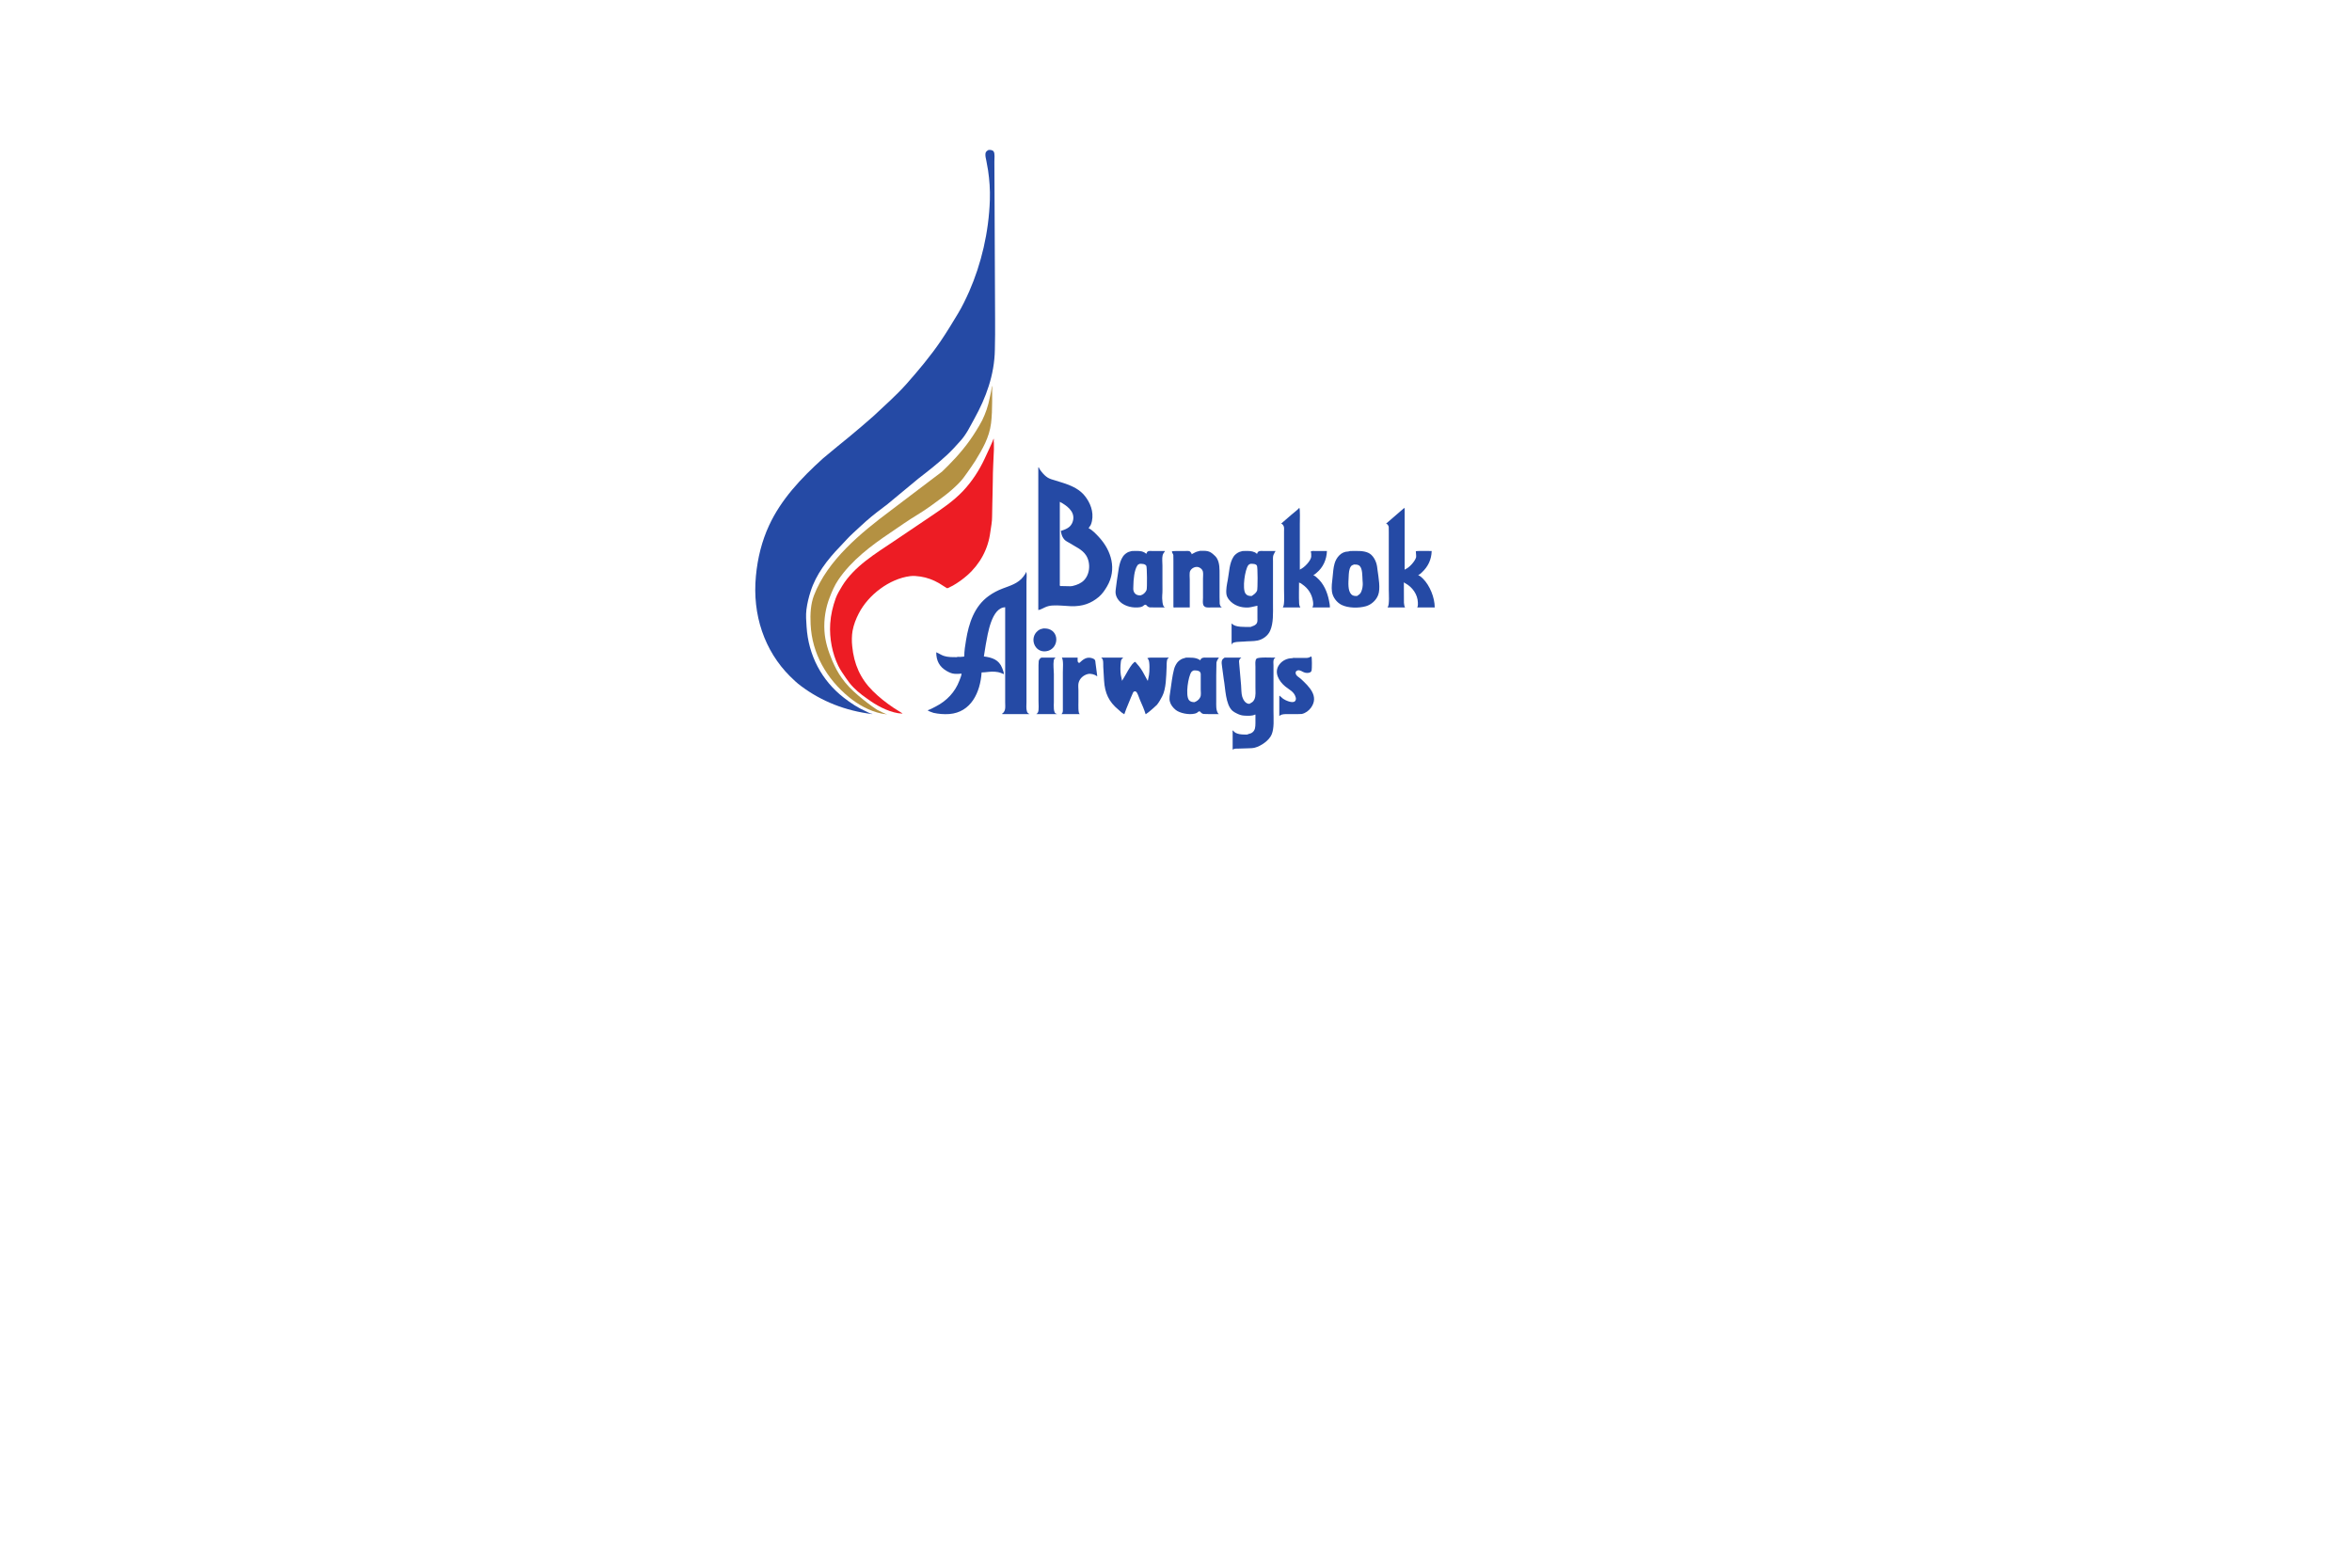
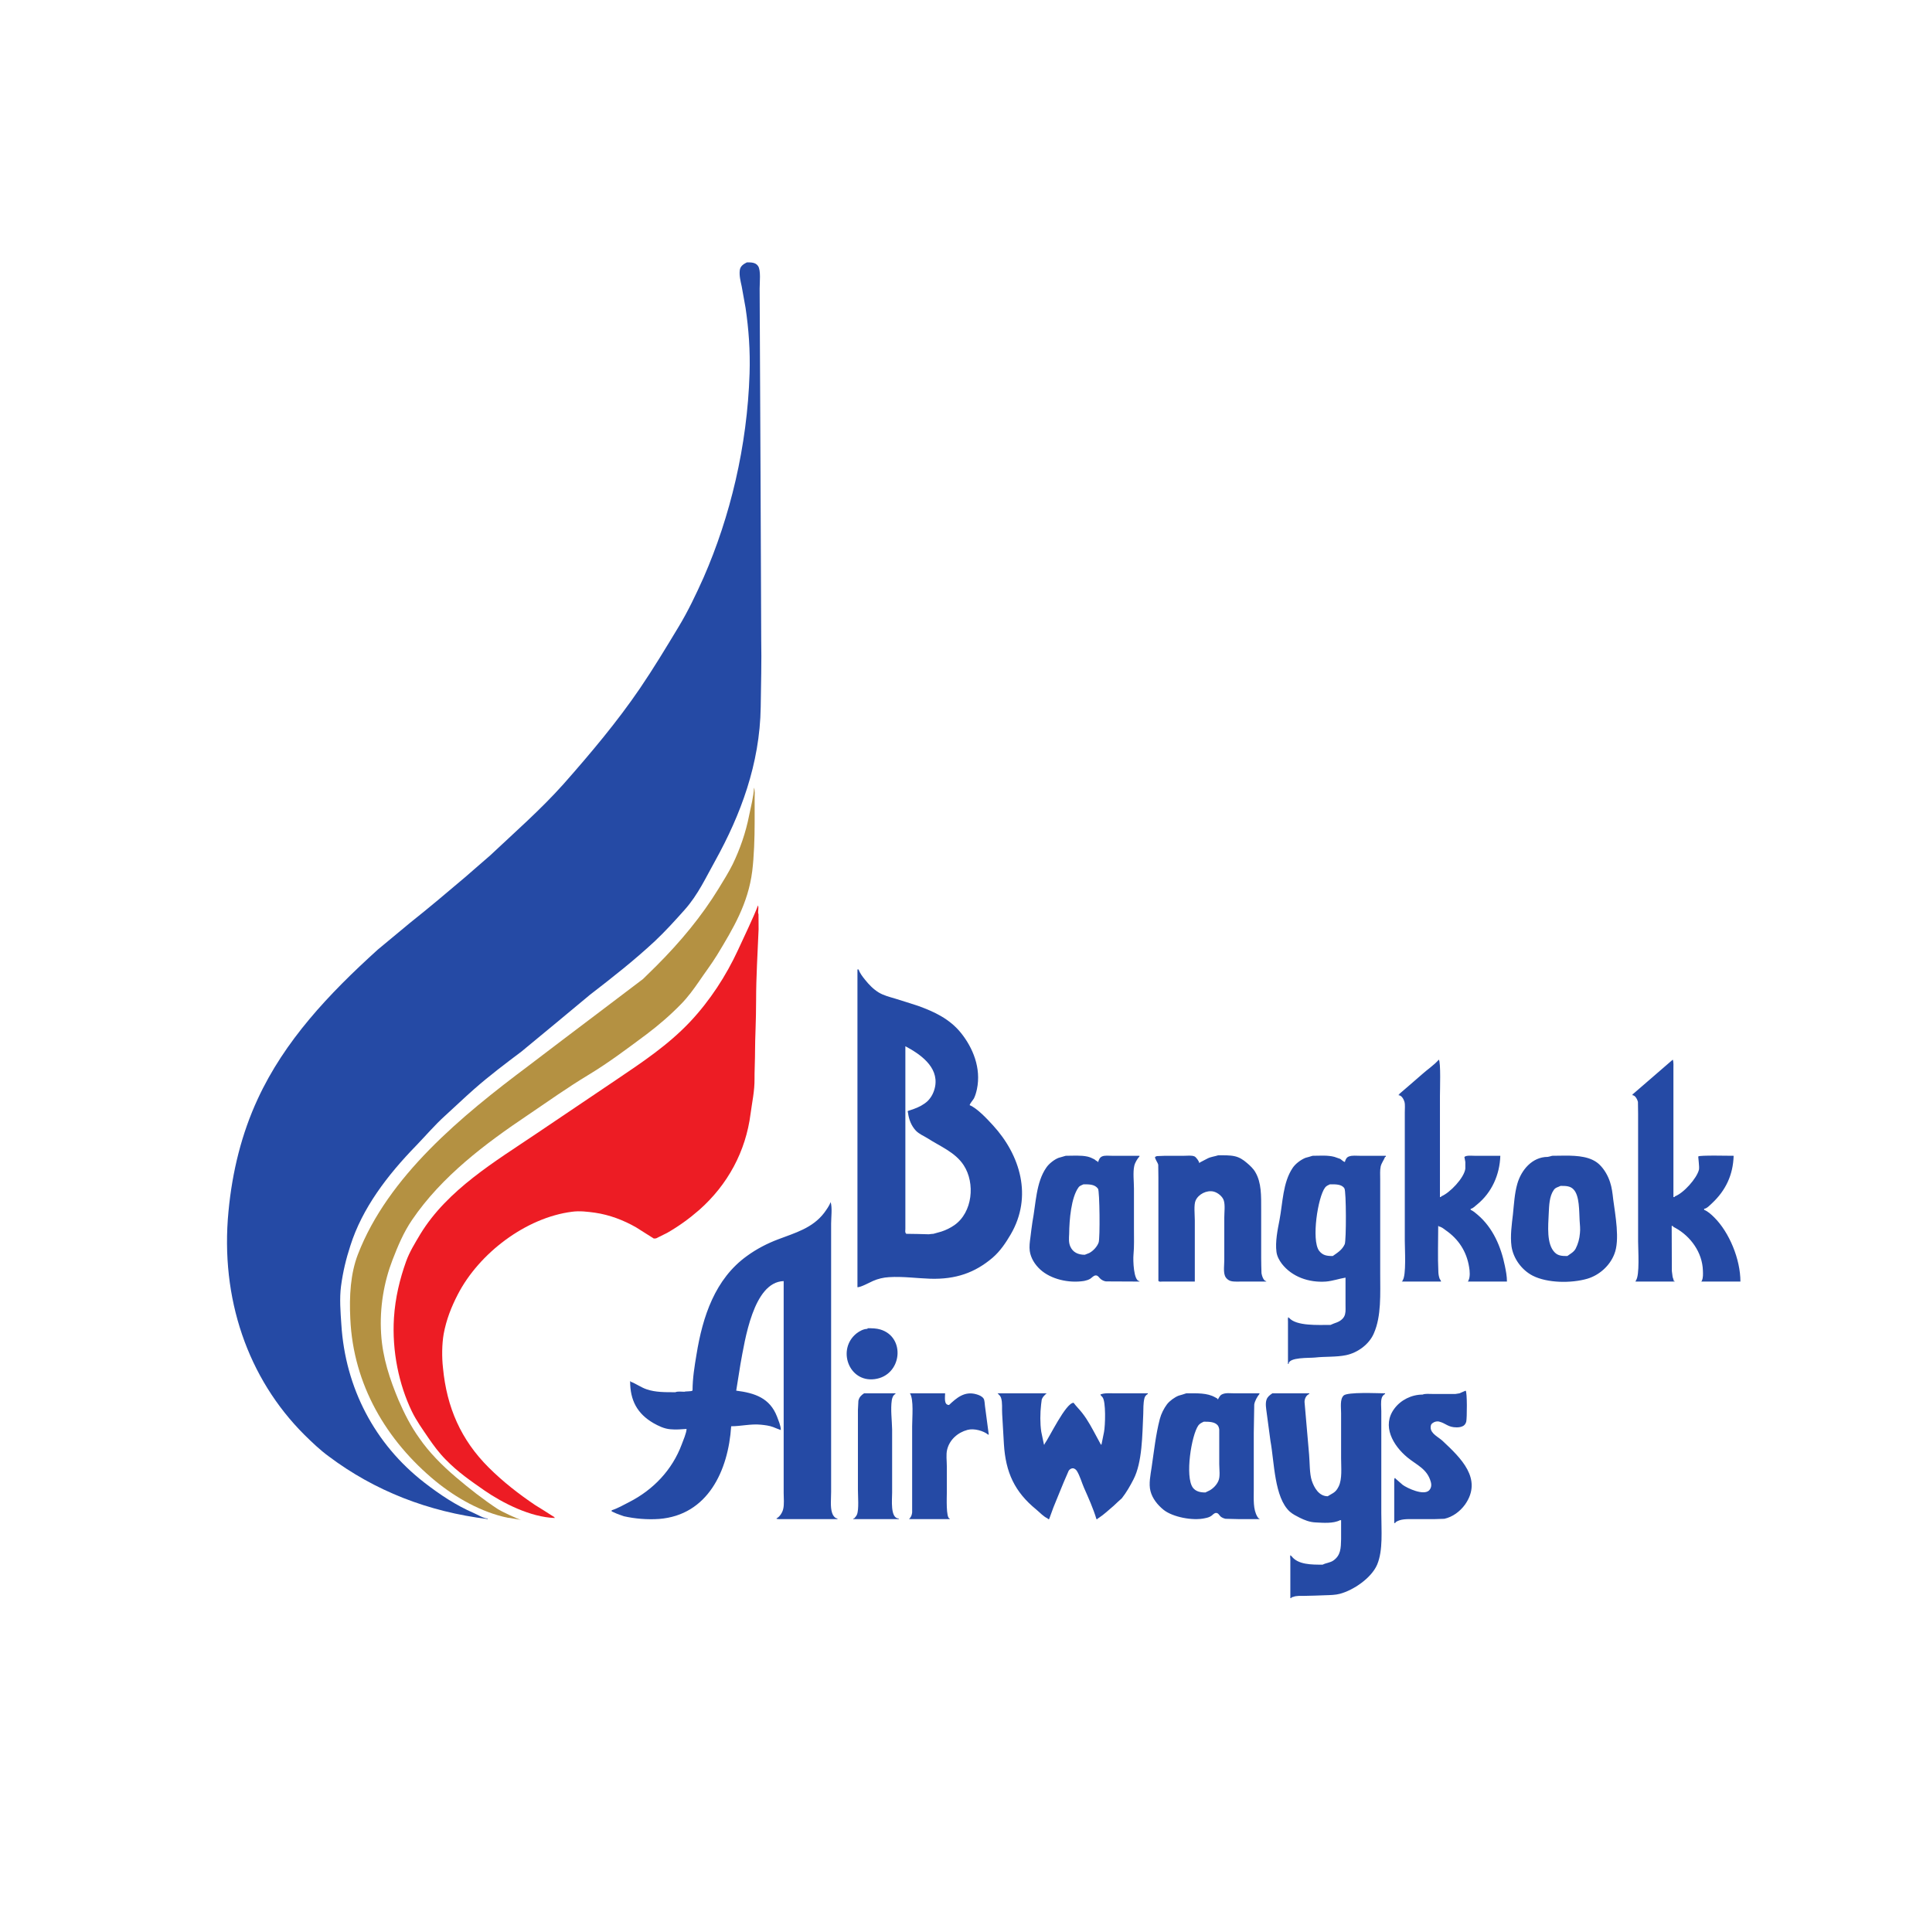
- <svg xmlns="http://www.w3.org/2000/svg" height="800" width="1200" viewBox="-78 -114.752 800 1200">
+ <svg xmlns="http://www.w3.org/2000/svg" viewBox="-78 -90.162 654.765 663.924" width="654.765" height="663.924">
  <path d="M216.616 242.994v109.2c1.221 0 4.092-1.617 5.362-2.167 1.648-.734 3.596-1.204 5.525-1.3 4.75-.3 9.469.387 14.083.541 8.823.27 15.41-2.07 21.45-7.204 2.666-2.296 4.562-5.18 6.23-8.016 7.61-13.036 3.298-27.256-6.067-37.484-2.007-2.2-5.428-5.872-8.017-6.933 0-.492 1.181-1.808 1.463-2.33.494-1.012.786-2.095 1.029-3.195 1.512-7.237-1.409-14.218-5.471-19.283-3.926-4.883-9.246-7.33-14.733-9.317-2.589-.859-5.217-1.662-7.854-2.492-1.91-.569-3.953-1.07-5.688-2.112-1.842-1.129-3.345-2.68-4.712-4.388-.844-1.06-1.746-2.198-2.221-3.52zm16.466 26.379c4.886 2.605 11.42 6.956 10.238 13.758-.369 1.959-1.195 3.683-2.6 5.092-1.31 1.215-2.947 2.046-4.604 2.654-.67.241-1.36.463-2.059.704-.32 0-.083.488-.054.758.32 2.326 1.142 4.363 2.654 6.013 1.154 1.225 2.705 1.795 4.063 2.654 4.275 2.779 9.486 4.776 12.404 9.262 4.013 6.156 3.067 16.184-3.196 20.584a17.116 17.116 0 01-4.496 2.22c-.911.242-1.787.518-2.708.759-.475.038-1.018.066-1.57.162-2.609-.096-5.228-.124-7.855-.162v-.217c-.398 0-.217-1.179-.217-1.516v-62.726zm183.3 4.604c-1.745 1.988-4.01 3.424-5.959 5.2-2.56 2.21-5.068 4.437-7.637 6.608v.217h-.217v.217c1.047 0 1.781 1.474 2.004 2.275.272 1.032.09 2.47.109 3.629v44.145c0 2.837.56 11.917-.759 13.596v.217h-.216v.162h13.433c0-.337-.362-.705-.488-.975a7.513 7.513 0 01-.433-2.275c-.262-5.278-.054-10.41-.054-15.87.252 0 .217-.025.217.216.804 0 1.737.812 2.329 1.246 4.479 3.088 7.218 7.368 8.07 12.675.253 1.341.395 3.408-.216 4.604 0 .212.035.217-.217.217v.162h13.434c0-1.891-.356-3.626-.705-5.362-1.328-6.562-4.062-13.054-9.316-17.55-.766-.666-1.526-1.328-2.438-1.734v-.379c.737 0 1.723-1.12 2.275-1.516 4.954-4.063 7.695-10.122 7.909-16.684h-8.83c-1.095 0-2.685-.196-3.412.325-.02.03 0 .026 0 .054h-.108c.135.58.199 1.155.325 1.734v2.329c-.398 3.145-5.317 8.346-8.342 9.533v.217h-.38v-34.83c0-1.92.33-11.574-.378-12.403zm80.383 0c-4.528 3.937-9.084 7.862-13.65 11.808-.262 0-.163.154-.163.434.95 0 1.677 1.57 1.842 2.275.02 1.34.025 2.72.054 4.062v43.929c0 2.808.599 11.7-.758 13.38v.216h-.163v.162h13.488c0-.241 0-.162-.271-.162-.097-.454-.278-.974-.433-1.409-.097-.694-.174-1.382-.271-2.058 0-5.162-.054-10.33-.054-15.491h.379c0 .308.65.55.92.704 5.197 2.865 9.232 8.391 9.426 14.625.048 1.186.101 2.467-.325 3.412 0 .212.045.217-.217.217v.162h13.433c0-7.67-3.824-16.912-8.991-22.046-1.047-1.032-2.168-2.078-3.467-2.6v-.379c.873 0 2.068-1.317 2.708-1.896 4.654-4.37 7.227-9.675 7.421-16.304-1.59 0-11.61-.236-12.133.217-.116.039.43 3.604.216 4.55-.736 3.02-5.345 8.147-8.341 9.208v.217h-.433v-43.983c0-1.062.103-2.391-.217-3.25zm-156.216 32.879c-1.193.396-2.505.504-3.63 1.083-.901.425-1.787.974-2.708 1.409v.162h-.162c0-.579-1.112-2.063-1.625-2.275-.95-.425-2.46-.217-3.575-.217h-6.5c-.94.039-1.882.08-2.871.109-.175.096-.402.184-.596.27-.184.55.957 2.004 1.083 2.709 0 1.495.045 2.96.054 4.387v35.588h.163c0 .308.881.162 1.192.162h11.158v-21.016c0-1.863-.389-5.388.27-6.825.98-2.2 3.8-3.638 6.176-3.088 1.415.338 3.104 1.679 3.52 3.088.495 1.61.163 3.978.163 5.85v14.516c0 1.698-.346 4.014.217 5.471.3.859 1.21 1.639 2.112 1.842 1.173.29 2.586.124 3.846.162h8.233v-.162c-.97 0-1.528-2.033-1.625-2.709-.048-1.736-.108-3.428-.108-5.145v-16.684c0-4.785.129-9.263-2.004-12.891-.67-1.197-1.888-2.337-2.925-3.196-1.26-1.1-2.556-1.918-4.117-2.275-1.784-.405-3.783-.325-5.741-.325zm-48.534.108c-1.284-.009-2.62.054-3.845.054-.825.28-1.643.454-2.438.705-1.435.54-3.333 2.017-4.225 3.358-3.539 5.066-3.574 12.396-4.767 18.687-.242 1.776-.51 3.558-.704 5.363-.203 1.428-.42 3.108-.216 4.604.358 2.47 1.767 4.684 3.629 6.392 3.626 3.3 9.745 4.758 15.058 3.9.746-.155 1.492-.363 2.112-.759.572-.366 1.15-1.137 1.896-1.137.766-.03 1.137.821 1.68 1.246a3.744 3.744 0 001.787.812c3.858.029 7.689.016 11.537.054v-.162c-2.045 0-2.232-7.3-2.058-9.046.272-2.837.163-5.946.163-8.937v-13.759c0-2.412-.396-5.664.108-7.854.223-1.071 1.06-2.45 1.787-3.25v-.217h-9.425c-1.105 0-2.54-.179-3.412.217-.805.338-1.131 1.134-1.354 1.896h-.217v-.217c-.368 0-.818-.53-1.137-.704-.747-.396-1.554-.747-2.33-.92-1.12-.247-2.344-.317-3.629-.326zm84.825 0c-1.287-.015-2.595.054-3.846.054-.804.28-1.584.463-2.437.705-1.6.646-3.492 2.054-4.442 3.52-3.354 5.037-3.342 11.85-4.496 17.93-.63 3.203-1.494 7.433-1.029 10.887.184 1.486.97 2.905 1.842 4.062 3.46 4.458 9.214 6.546 15.166 6.121 2.356-.212 4.497-.987 6.717-1.354v9.046c-.03 1.187.128 2.479-.162 3.52-.136.609-.44 1.118-.867 1.572-1.28 1.302-2.585 1.35-4.117 2.112-4.188 0-11.802.448-14.245-2.437h-.163v-.217c-.368 0-.217 1.179-.217 1.517v14.57h.217c0-2.412 7.146-2.008 9.046-2.22 3.52-.396 7.248-.109 10.67-.813 3.976-.82 7.979-3.708 9.588-7.53 2.598-5.924 2.167-13.429 2.167-20.637V315.09c0-1.457-.119-3.094.162-4.387.262-1.187 1.09-2.176 1.517-3.304.32 0 .27-.1.27-.38h-8.883c-1.221 0-2.71-.179-3.737.217-.882.25-1.269 1.105-1.463 1.896-.445 0-1.173-.778-1.57-1.03-.67-.24-1.316-.482-2.005-.703-1.105-.304-2.396-.418-3.683-.434zm82.875 0c-1.49.003-2.953.054-4.388.054-.523.164-1.012.273-1.516.38-5.43 0-9.126 4.605-10.454 9.208-.96 3.3-1.158 7.063-1.517 10.508-.388 3.397-.982 7.412-.488 11.05.62 4.178 3.532 8.145 7.313 10.075 4.993 2.528 13.148 2.65 18.741 1.03 4.111-1.226 7.712-4.446 9.263-8.45 1.997-4.883.3-13.602-.38-18.85-.222-2.017-.472-4.11-1.083-5.905-.707-2.18-1.957-4.416-3.683-6.066-2.872-2.707-7.337-3.044-11.808-3.034zm-165.425 9.859c2.007 0 3.878-.018 4.984 1.516.572.772.73 17.062.216 18.471-.504 1.428-1.883 2.925-3.25 3.63-.504.211-1.003.383-1.516.595-2.308 0-4.111-.854-4.984-2.87-.591-1.38-.456-2.713-.379-4.334.049-4.854.695-12.451 3.196-15.925.446-.647 1.132-.775 1.733-1.083zm84.663 0c1.783 0 4.072-.117 4.983 1.408.65.917.66 17.872.108 19.175-.92 1.988-2.4 2.847-4.116 4.062-2.075 0-3.482-.22-4.713-1.841-2.676-3.725-.404-18.425 2.058-21.667.485-.646 1.01-.8 1.68-1.137zm79.245.541c1.774 0 3.352-.009 4.496 1.246 2.046 2.171 1.874 7.384 2.058 10.617.087 1.38.283 2.988.109 4.387-.146 1.92-.649 3.716-1.463 5.309-.688 1.254-1.833 1.754-2.87 2.545-1.775 0-3.17-.059-4.334-1.245-2.87-2.876-2.243-9.118-2.058-13.325.135-2.837.21-5.983 1.733-8.125.591-.888 1.457-.955 2.33-1.409zm-250.79 5.58c-.495 1.312-1.407 2.554-2.222 3.683-4.023 5.278-10.058 6.9-15.816 9.1-3.733 1.408-7.404 3.304-10.671 5.687-11.042 7.903-15.284 20.902-17.387 33.908-.67 4.005-1.355 8.12-1.355 12.405h-.162c0 .299-2.257.186-2.654.379-.989 0-2.254-.204-3.088.162-3.587 0-6.827.029-9.804-.975-1.997-.666-3.62-1.92-5.579-2.654v-.162h-.162c0 6.6 2.442 11.166 8.016 14.408 1.726.974 3.654 1.93 5.796 2.112 1.871.184 3.815.018 5.58-.108 0 1.293-1.215 4.108-1.68 5.363-3.267 8.722-9.72 15.525-18.037 19.77-1.92.975-3.9 2.142-6.013 2.817v.38c.553.27 1.107.478 1.68.757.872.31 1.673.651 2.545.921 3.636.82 7.93 1.22 12.08.921 16.713-1.312 23.765-16.604 24.753-31.85 3.335 0 6.78-.88 10.184-.541 1.435.144 2.926.32 4.225.812.911.367 1.781.73 2.654 1.03 0-1.525-.825-3.264-1.3-4.605-2.463-6.387-7.582-8.117-14.03-8.937.476-3.06.988-6.067 1.463-9.155 1.503-8.085 4.39-28.182 14.842-28.491v72.8c0 1.775.235 3.933-.163 5.525-.261 1.186-1.146 2.642-2.329 3.25 0 .337 1.744.216 2.113.216h18.85v-.216c-.912 0-1.658-1.265-1.842-1.95-.66-2.017-.325-4.86-.325-7.204v-92.138c0-2.19.439-5.5-.162-7.42zm12.674 43.333v.216c-1.367 0-2.803.8-3.791 1.571-6.777 5.432-2.68 16.876 6.229 15.708 9.375-1.196 10.83-14.409 1.95-17.062-1.348-.396-2.778-.433-4.388-.433zm205.508 21.45c-.679.299-1.395.583-2.113.92-.446.058-.869.15-1.354.217h-8.07c-1 0-2.417-.15-3.25.217-3.84 0-7.525 1.887-9.696 4.82-4.43 5.896-.468 12.701 4.495 16.792 3.268 2.683 6.776 3.91 8.017 8.396.31 1.1.17 2.124-.596 2.925-1.9 1.853-7.417-.728-9.046-1.896-.862-.733-1.702-1.487-2.545-2.22v-.163c-.466 0-.36.77-.38 1.137-.01 4.767 0 9.559 0 14.354h.38c0-.25.051-.263.216-.379 1.639-1.042 3.694-.975 5.904-.975h7.475c1.067-.029 2.165-.089 3.25-.108 2.822-.618 5.36-2.492 7.096-4.875 6.215-8.82-1.516-16.084-7.691-21.883-1.387-1.322-4.136-2.468-4.117-4.659 0-.743.192-1.213.812-1.57.592-.406 1.417-.62 2.221-.38 2.24.589 2.938 1.95 5.904 1.95.737 0 1.433-.099 2.005-.379.736-.299 1.125-.92 1.3-1.625.252-1.129.355-10.192-.217-10.616zm-35.262.812c-3.083.027-6.033.24-6.663.867-1.328 1.283-.867 4.114-.867 6.12v15.492c0 3.204.42 7.021-.812 9.588-1.067 2.2-1.96 2.245-3.792 3.412-3.025 0-4.676-2.98-5.47-5.362-.796-2.413-.68-6.255-.921-8.938-.524-6.05-1.057-12.105-1.571-18.146.029-1.158.597-2.283 1.625-2.708v-.217h-12.675c-.882.608-1.626 1.125-2.004 2.167-.475 1.37-.12 3.122.054 4.55.426 3.232.854 6.463 1.3 9.696 1.338 7.237 1.291 19.413 6.662 24.266 1.028.888 2.147 1.441 3.359 2.059 1.6.79 3.39 1.538 5.416 1.625 2.637.144 6.152.438 8.45-.759h.38v6.5c-.078 3.127-.11 5.518-2.6 7.313-1.164.83-2.517.826-3.738 1.462-3.723 0-8.569.074-10.78-3.033h-.216v-.217c-.32 0-.108 1.046-.108 1.355v13.379h.325c0-.338.373-.322.596-.38 1.144-.492 2.621-.35 4.008-.379 2.259-.067 4.775-.09 7.15-.216 1.61-.049 3.446-.083 4.929-.488 4.624-1.216 10.86-5.405 12.837-10.075 2.056-4.979 1.409-11.633 1.409-17.712v-34.992c0-1.466-.255-3.238.162-4.55.175-.588.614-1.074 1.138-1.354v-.217c-1.29 0-4.5-.134-7.584-.108zm-46.367.054c-.749.01-1.476.119-2.004.38-.766.308-1.02 1.007-1.408 1.624v.163h-.109c0-.319-.585-.55-.866-.704-2.812-1.621-6.283-1.409-9.967-1.409-.863.3-1.762.562-2.654.813-1.319.511-3.053 1.767-3.954 2.925-1.106 1.476-2.017 3.277-2.492 5.091-1.396 5.346-1.993 11.072-2.817 16.63-.368 2.508-1.058 5.67-.379 8.179.65 2.499 2.408 4.728 4.55 6.445 3.054 2.413 9.951 3.83 14.246 2.817.775-.154 1.418-.334 2.058-.758.514-.338.966-1 1.625-1.03.824-.057 1.13.803 1.625 1.246.514.406 1.088.633 1.68.759 1.463.029 2.933.08 4.387.108h7.258v-.162c-.33 0-.53-.4-.704-.65-1.512-2.51-1.246-5.988-1.246-9.317v-19.5c.049-3.232.114-6.479.163-9.75.164-1.158 1.04-2.741 1.787-3.629v-.217h-8.558c-.684 0-1.472-.063-2.221-.054zm-125.07.054c-1.047.705-1.63 1.292-1.95 2.546-.068 1.061-.085 2.125-.163 3.196v27.354c0 2.22.393 6.793-.325 8.558-.233.55-.577.891-.975 1.354h-.27v.217h15.6v-.217c-2.996 0-2.276-6.612-2.276-8.937v-21.612c-.048-3.146-.593-6.955-.108-10.13.155-.849.46-1.716 1.246-2.112v-.217h-10.78zm15.762 0c1.357 2.046.758 8.359.758 11.321-.02 9.89 0 19.739 0 29.63-.097.732-.264 1.355-.758 1.895v.162h-.217v.217h13.867v-.217c-1.309 0-.975-7.432-.975-8.937v-8.992c0-1.833-.318-4.024.108-5.741.844-3.426 3.663-5.884 6.988-6.771 2.268-.618 5.515.332 7.096 1.625h.216c-.436-3.242-.844-6.543-1.3-9.804-.135-.801-.08-1.964-.487-2.6-.563-.82-1.6-1.212-2.492-1.463-4.043-1.158-6.773 1.242-9.37 3.683-1.833 0-1.355-2.6-1.355-4.008h-12.079zm30.117 0c.523.521.988.934 1.191 1.571.533 1.65.253 3.701.38 5.525.184 3.425.392 6.866.595 10.292.592 9.822 3.707 16.493 11.104 22.533 1.26 1.042 2.49 2.45 3.955 3.087 0 .3.196.217.487.217.504-1.312.949-2.667 1.463-4.008 1.192-2.866 2.328-5.776 3.52-8.613a503.767 503.767 0 011.734-4.008c.339-.521.936-.909 1.625-.813.465.097.856.446 1.137.813 1.105 1.746 1.677 3.988 2.492 5.85 1.512 3.416 3.213 7.2 4.279 10.78h.38c0-.252.184-.255.378-.38 1.833-1.187 3.504-2.797 5.2-4.225a86.076 86.076 0 012.763-2.546c1.56-1.988 2.874-4.271 4.008-6.5 3.044-5.857 3.02-15.271 3.358-22.479.059-1.862-.018-3.639.38-5.308.126-.676.57-1.233 1.191-1.571v-.217h-11.32c-1.687 0-3.563-.17-4.93.38-.116.24.476.67.65.92 1.26 1.467.978 9.825.542 12.025-.29 1.428-.586 2.919-.867 4.28h-.216c-.446-.879-.959-1.792-1.463-2.709-1.493-2.75-2.951-5.616-4.929-8.125-.93-1.216-2.048-2.266-2.98-3.52-2.685 0-8.395 12.062-9.966 14.137v.216h-.216c-.31-1.428-.62-2.92-.921-4.387-.437-2.933-.394-6.4-.054-9.37.077-.541.13-1.14.216-1.68.194-.676.728-1.324 1.3-1.788v-.162h.271v-.217H264.77zm70.85 9.75c1.706 0 3.793-.012 4.82 1.3.281.396.42.859.488 1.409v11.862c0 1.775.402 4.354-.325 5.85-.572 1.293-1.71 2.482-2.98 3.196-.504.241-.958.463-1.462.704-1.726 0-3.251-.313-4.28-1.625-2.8-3.763-.508-18.15 1.897-21.45.484-.637 1.192-.937 1.841-1.246z" fill="#254aa5" />
  <path d="M182.446 220.97c.369 1.13-.203 2.142.175 3.05 0 1.746.029 3.425.029 5.19-.33 8.154-.853 16.182-.853 24.306 0 7.546-.369 12.766-.369 17.648.04 1.283-.223 8.124-.174 9.379.048 4.178-.834 8.028-1.357 11.993-1.639 12.95-7.834 24.432-17.693 33.135-3.5 3.049-7.087 5.616-10.975 7.844-1.221.59-2.453 1.226-3.693 1.834-.136.029-.243.087-.417.087h-.504a488.177 488.177 0 00-6.04-3.812c-4.237-2.44-9.104-4.313-14.155-5.046-2.414-.328-5.235-.695-7.862-.328-15.88 2.016-31.983 14.29-39.264 28.426-2.21 4.274-3.916 8.577-4.847 13.556-.601 3.484-.66 7.941-.242 11.637 1.29 13.682 6.224 24.817 15.715 34.283 5.05 5.007 10.296 9.07 15.9 12.862 2.054 1.273 4.178 2.586 6.204 3.907.203.087.368.087.368.396h.233v.174c-8.357-.27-17.887-5.124-24.218-9.485-4.634-3.242-9.132-6.32-13.252-10.575-2.278-2.287-4.188-4.883-5.943-7.44-2.026-3-4.169-5.953-5.73-9.195-4.382-9.1-6.844-20.581-6.117-32.112.446-6.908 2.007-13.315 4.16-19.336 1.201-3.358 3.111-6.388 4.914-9.437 9.346-15.294 25.769-24.981 39.991-34.591 9.18-6.147 18.333-12.4 27.533-18.565 8.803-5.953 17.547-11.752 25.129-19.761 6.883-7.324 12.419-15.901 16.471-24.663 1.687-3.724 5.487-11.54 6.883-15.36" fill="#ed1c24" />
  <path d="M181.08 180.512c.368 1.033.213 2.5.213 3.783v8.24c0 5.288-.214 11.694-.825 16.644-1.415 11.212-6.553 19.732-12.108 28.89-1.93 3.135-4.12 5.982-6.156 9.002-1.833 2.653-3.81 5.374-6.098 7.719-3.742 3.86-7.824 7.362-11.954 10.479-6.602 4.91-12.981 9.735-19.961 13.952-7.107 4.274-13.873 9.099-20.728 13.74-14.639 9.832-29.704 21.102-39.893 36.116-2.9 4.255-4.877 8.983-6.71 13.74-2.888 7.459-4.488 16.278-3.906 25.406.504 8.279 3.044 15.727 5.991 22.78 1.968 4.546 4.198 8.974 7.145 13.066 3.345 4.863 7.863 9.407 12.497 13.344 4.74 4.033 9.471 7.729 14.561 11.087.698.492 7.184 3.628 7.95 3.628 0 .067-4.537-.82-4.537-.695-9.249-1.92-17.906-6.909-24.848-12.553-16.995-13.982-28.328-33.25-29.346-55.81-.397-7.873.058-15.544 2.598-22.144 10.364-26.863 35.619-47.598 58.527-64.754 7.989-6.079 15.977-12.158 23.966-18.17 5.148-3.907 10.315-7.815 15.482-11.732a341.528 341.528 0 014.625-4.545c8.24-8.24 15.492-16.972 21.367-26.563 1.667-2.74 3.393-5.471 4.818-8.327 2.511-5.201 4.508-10.933 5.652-16.8.62-3.116 1.503-6.261 1.677-9.523" fill="#b49142" />
  <path d="M178.627 0c1.512 0 2.995 0 3.839 1.254 1.018 1.457.543 5.645.543 7.758.077 10.489.542 114.128.542 120.65.146 7.189-.067 15.883-.174 23.158-.29 19.626-6.99 37.177-15.55 52.664-3.268 5.828-5.963 11.82-10.597 17.01-3.286 3.687-6.602 7.353-10.237 10.779-7.145 6.648-14.678 12.553-22.24 18.38-7.853 6.533-15.696 13.066-23.558 19.53-5.526 4.16-11.062 8.318-16.355 12.988-3.403 2.991-6.622 6.108-9.995 9.157-3.471 3.145-6.583 6.802-9.889 10.228-9.772 10.044-18.498 21.44-22.589 34.408-1.473 4.525-2.53 8.886-3.19 13.836-.562 4.236-.183 8.916.107 13.161 1.358 21.797 11.45 41.124 28.542 54.382 5.322 4.12 10.877 7.815 16.956 10.44 1.221.521 3.45 1.891 4.78 1.891v.183c-20.476-2.508-38.828-9.706-54.582-21.526-3.015-2.2-5.74-4.825-8.415-7.45C7.146 383.488-2.374 355.989.505 326.154c1.31-13.894 4.576-26.833 10.034-38.624 9.23-19.993 24.334-36.04 41.252-51.352 3.742-3.088 7.435-6.146 11.11-9.224 6.388-5.076 12.583-10.296 18.875-15.641a3481.94 3481.94 0 018.706-7.565c8.483-7.999 17.305-15.699 25.129-24.46 9.404-10.653 18.468-21.44 26.263-32.884 4.692-6.899 8.958-13.981 13.214-21.034 3.315-5.462 6.059-11.27 8.676-17.098 9.123-20.852 14.988-45.1 15.783-70.013.262-7.941-.31-15.39-1.366-22.569-.437-2.47-.863-4.95-1.338-7.449-.369-1.708-.883-3.628-.66-5.529.175-1.457 1.31-2.132 2.443-2.711" fill="#254aa5" />
</svg>
